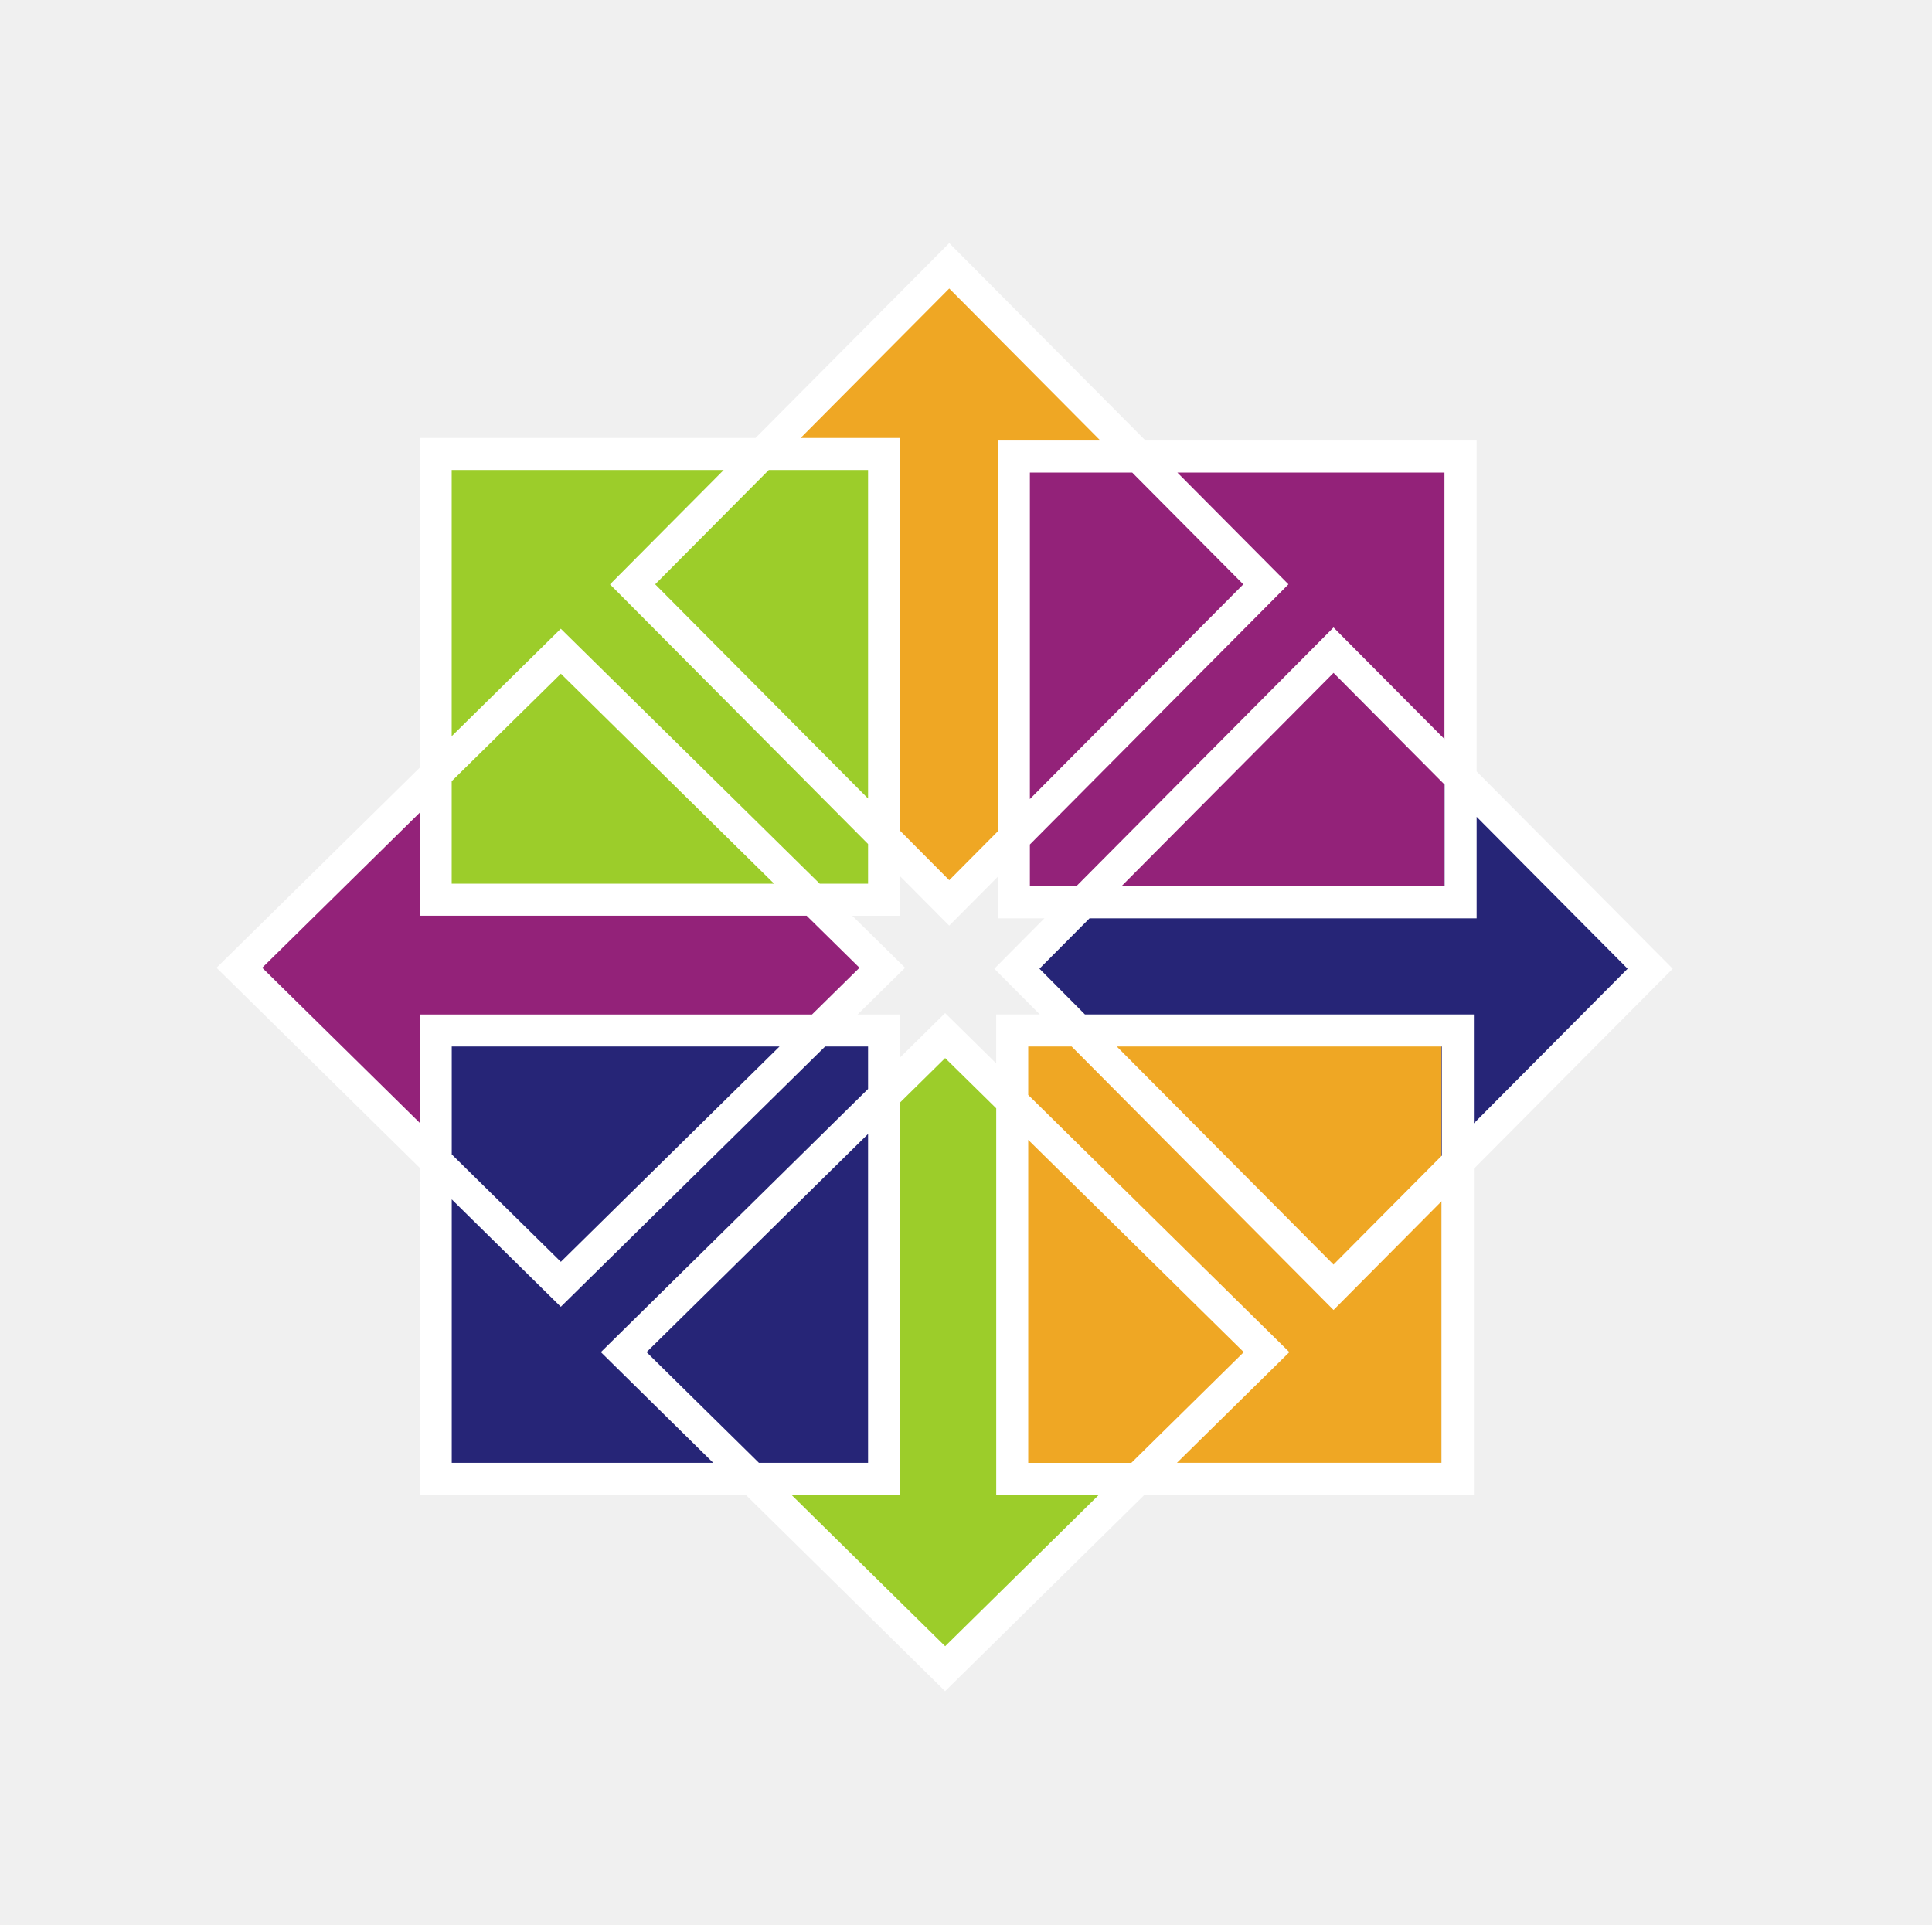
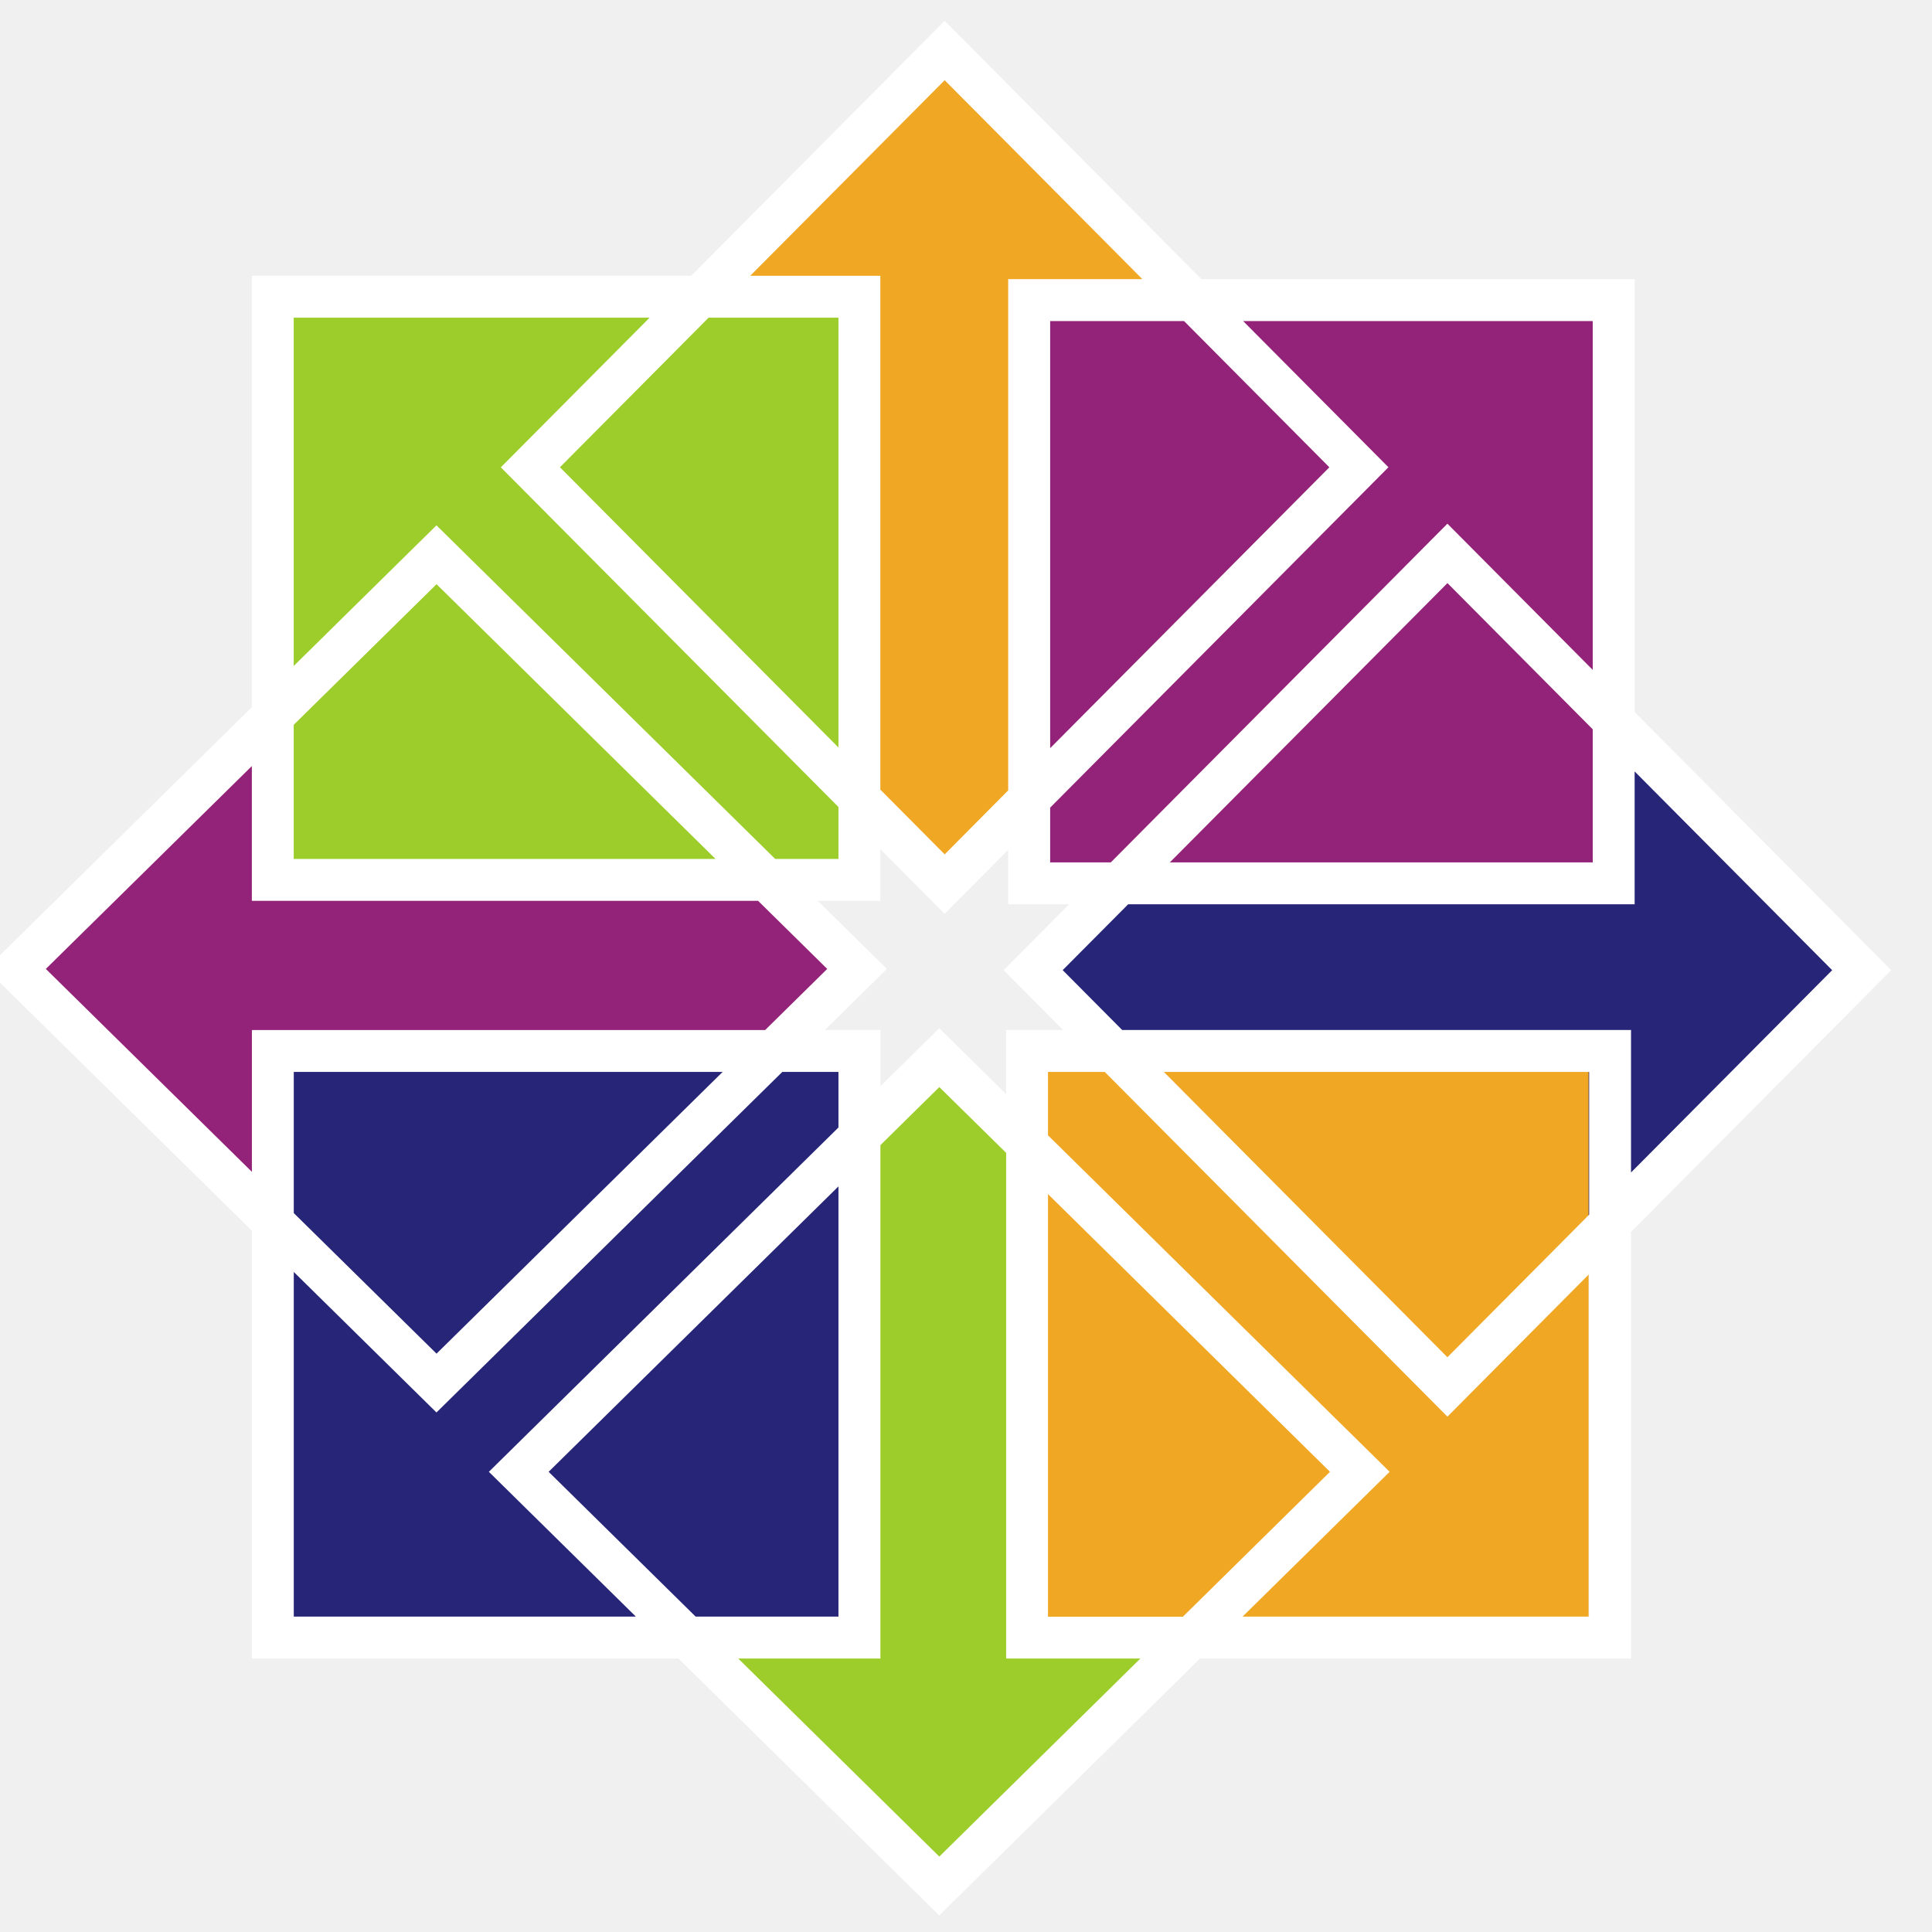
- <svg xmlns="http://www.w3.org/2000/svg" width="120mm" height="451.868" viewBox="0 0 425.197 423.627">
+ <svg xmlns="http://www.w3.org/2000/svg" width="325" height="325" viewBox="50 50 325 325">
  <g style="display:inline;stroke-width:.884">
    <g style="stroke-width:.884">
      <path d="M27.659-1122.205h16.075v16.075H27.659z" style="color:#000;clip-rule:nonzero;display:inline;overflow:visible;visibility:visible;color-interpolation:sRGB;color-interpolation-filters:linearRGB;fill:#932279;fill-opacity:1;fill-rule:nonzero;stroke:none;stroke-width:1.009;stroke-miterlimit:4;stroke-dasharray:none;marker:none;color-rendering:auto;image-rendering:auto;shape-rendering:auto;text-rendering:auto" transform="scale(-6.22367 -6.12914)rotate(-45 1310.902 -507.429)" />
      <path d="M-1121.981-12.326h16.004V3.678h-16.004z" style="color:#000;clip-rule:nonzero;display:inline;overflow:visible;visibility:visible;color-interpolation:sRGB;color-interpolation-filters:linearRGB;fill:#efa724;fill-opacity:1;fill-rule:nonzero;stroke:none;stroke-width:1.009;stroke-miterlimit:4;stroke-dasharray:none;marker:none;color-rendering:auto;image-rendering:auto;shape-rendering:auto;text-rendering:auto" transform="scale(-6.1577 -6.1954)rotate(45 -554.115 1291.195)" />
      <path d="M27.809-1141.574h16.075v16.075H27.809z" style="color:#000;clip-rule:nonzero;display:inline;overflow:visible;visibility:visible;color-interpolation:sRGB;color-interpolation-filters:linearRGB;fill:#9ccd2a;fill-opacity:1;fill-rule:nonzero;stroke:none;stroke-width:1.009;stroke-miterlimit:4;stroke-dasharray:none;marker:none;color-rendering:auto;image-rendering:auto;shape-rendering:auto;text-rendering:auto" transform="scale(-6.22367 -6.12914)rotate(-45 1310.902 -507.429)" />
      <path d="M-1141.349-12.27h16.004V3.734h-16.004z" style="color:#000;clip-rule:nonzero;display:inline;overflow:visible;visibility:visible;color-interpolation:sRGB;color-interpolation-filters:linearRGB;fill:#262577;fill-opacity:1;fill-rule:nonzero;stroke:none;stroke-width:1.009;stroke-miterlimit:4;stroke-dasharray:none;marker:none;color-rendering:auto;image-rendering:auto;shape-rendering:auto;text-rendering:auto" transform="scale(-6.1577 -6.1954)rotate(45 -554.115 1291.195)" />
      <path d="M784.49 809.065h15.293v15.407H784.49z" style="color:#000;clip-rule:nonzero;display:inline;overflow:visible;visibility:visible;color-interpolation:sRGB;color-interpolation-filters:linearRGB;fill:#efa724;fill-opacity:1;stroke:none;stroke-width:1.009;marker:none;color-rendering:auto;image-rendering:auto;shape-rendering:auto;text-rendering:auto" transform="translate(-4622.693 -4770.465)scale(6.17658)" />
      <path d="M784.552 789.171h15.345V804.5h-15.345z" style="color:#000;clip-rule:nonzero;display:inline;overflow:visible;visibility:visible;color-interpolation:sRGB;color-interpolation-filters:linearRGB;fill:#932279;fill-opacity:1;stroke:none;stroke-width:1.009;marker:none;color-rendering:auto;image-rendering:auto;shape-rendering:auto;text-rendering:auto" transform="translate(-4622.693 -4770.465)scale(6.17658)" />
      <path d="M763.949 809.066h15.976v15.976h-15.976z" style="color:#000;clip-rule:nonzero;display:inline;overflow:visible;visibility:visible;color-interpolation:sRGB;color-interpolation-filters:linearRGB;fill:#262577;fill-opacity:1;stroke:none;stroke-width:1.009;stroke-miterlimit:4;stroke-dasharray:none;marker:none;color-rendering:auto;image-rendering:auto;shape-rendering:auto;text-rendering:auto" transform="translate(-4622.693 -4770.465)scale(6.17658)" />
      <path d="M763.948 788.523h15.977v15.884h-15.977z" style="color:#000;clip-rule:nonzero;display:inline;overflow:visible;visibility:visible;color-interpolation:sRGB;color-interpolation-filters:linearRGB;fill:#9ccd2a;fill-opacity:1;stroke:none;stroke-width:1.009;stroke-miterlimit:4;stroke-dasharray:none;marker:none;color-rendering:auto;image-rendering:auto;shape-rendering:auto;text-rendering:auto" transform="translate(-4622.693 -4770.465)scale(6.17658)" />
      <path d="m782.246 781.009-6.902 6.944h-11.968v11.75l-7.238 7.128 7.24 7.13v11.652h11.618l7.102 6.995 7.103-6.995h11.738v-11.62l7.086-7.128-6.988-7.03v-11.79h-11.798zm0 1.618 5.384 5.418h-3.654v13.924l-1.73 1.742-1.752-1.763v-13.995h-3.543zm-17.729 6.467h9.693l-4.052 4.076 9.195 9.251v1.415h-1.722l-9.226-9.086-3.888 3.83zm11.3 0h3.536V800.8l-7.585-7.632zm9.302.093h3.647l3.957 3.982-7.604 7.65zm5.256 0h9.521v9.5l-3.958-3.982-9.168 9.225h-1.651v-1.492l9.213-9.27zm5.564 7.136 3.957 3.982v3.625h-11.518zm-27.532.03 7.599 7.483h-11.489v-3.653zm-5.03 4.953v3.67h13.787l1.883 1.855-1.691 1.665h-13.978v3.861l-5.612-5.526zm37.66.146 5.38 5.413-5.478 5.51v-3.881H787.08l-1.62-1.63 1.784-1.794h13.793zm-20.543 2.117 1.75 1.761.404-.406 1.328-1.336v1.482h1.66l-1.784 1.795 1.62 1.629h-1.553v1.746l-1.82-1.794-1.603 1.58v-1.53h-1.515l1.691-1.665-.406-.4-1.477-1.454h1.705zm-15.975 6.068h11.679l-7.791 7.672-3.888-3.828zm13.304 0h1.53v1.513l-9.521 9.377 4.004 3.944h-9.317v-9.387l3.886 3.827zm7.237 0h1.547l9.332 9.388.402-.405 3.457-3.478v9.33h-9.44l4.007-3.945-.406-.4-8.899-8.764zm3.156 0h11.582v3.887l-3.86 3.883zm-6.116.412 1.82 1.791v13.773h3.656l-5.476 5.393-5.476-5.393h3.872V811.63zm-2.747 2.705v11.717h-3.889l-4.004-3.944zm5.707.21 7.68 7.563-4.006 3.946h-3.674z" style="color:#000;font-style:normal;font-variant:normal;font-weight:400;font-stretch:normal;font-size:medium;line-height:normal;font-family:sans-serif;font-variant-ligatures:normal;font-variant-position:normal;font-variant-caps:normal;font-variant-numeric:normal;font-variant-alternates:normal;font-feature-settings:normal;text-indent:0;text-align:start;text-decoration:none;text-decoration-line:none;text-decoration-style:solid;text-decoration-color:#000;letter-spacing:normal;word-spacing:normal;text-transform:none;writing-mode:lr-tb;direction:ltr;text-orientation:mixed;dominant-baseline:auto;baseline-shift:baseline;text-anchor:start;white-space:normal;shape-padding:0;clip-rule:nonzero;display:inline;overflow:visible;visibility:visible;opacity:1;isolation:auto;mix-blend-mode:normal;color-interpolation:sRGB;color-interpolation-filters:linearRGB;solid-color:#000;solid-opacity:1;vector-effect:none;fill:#fff;fill-opacity:1;fill-rule:nonzero;stroke:none;stroke-width:1.009;stroke-linecap:butt;stroke-linejoin:miter;stroke-miterlimit:4;stroke-dasharray:none;stroke-dashoffset:0;stroke-opacity:1;marker:none;color-rendering:auto;image-rendering:auto;shape-rendering:auto;text-rendering:auto" transform="translate(-4622.693 -4770.465)scale(6.17658)" />
    </g>
  </g>
</svg>
